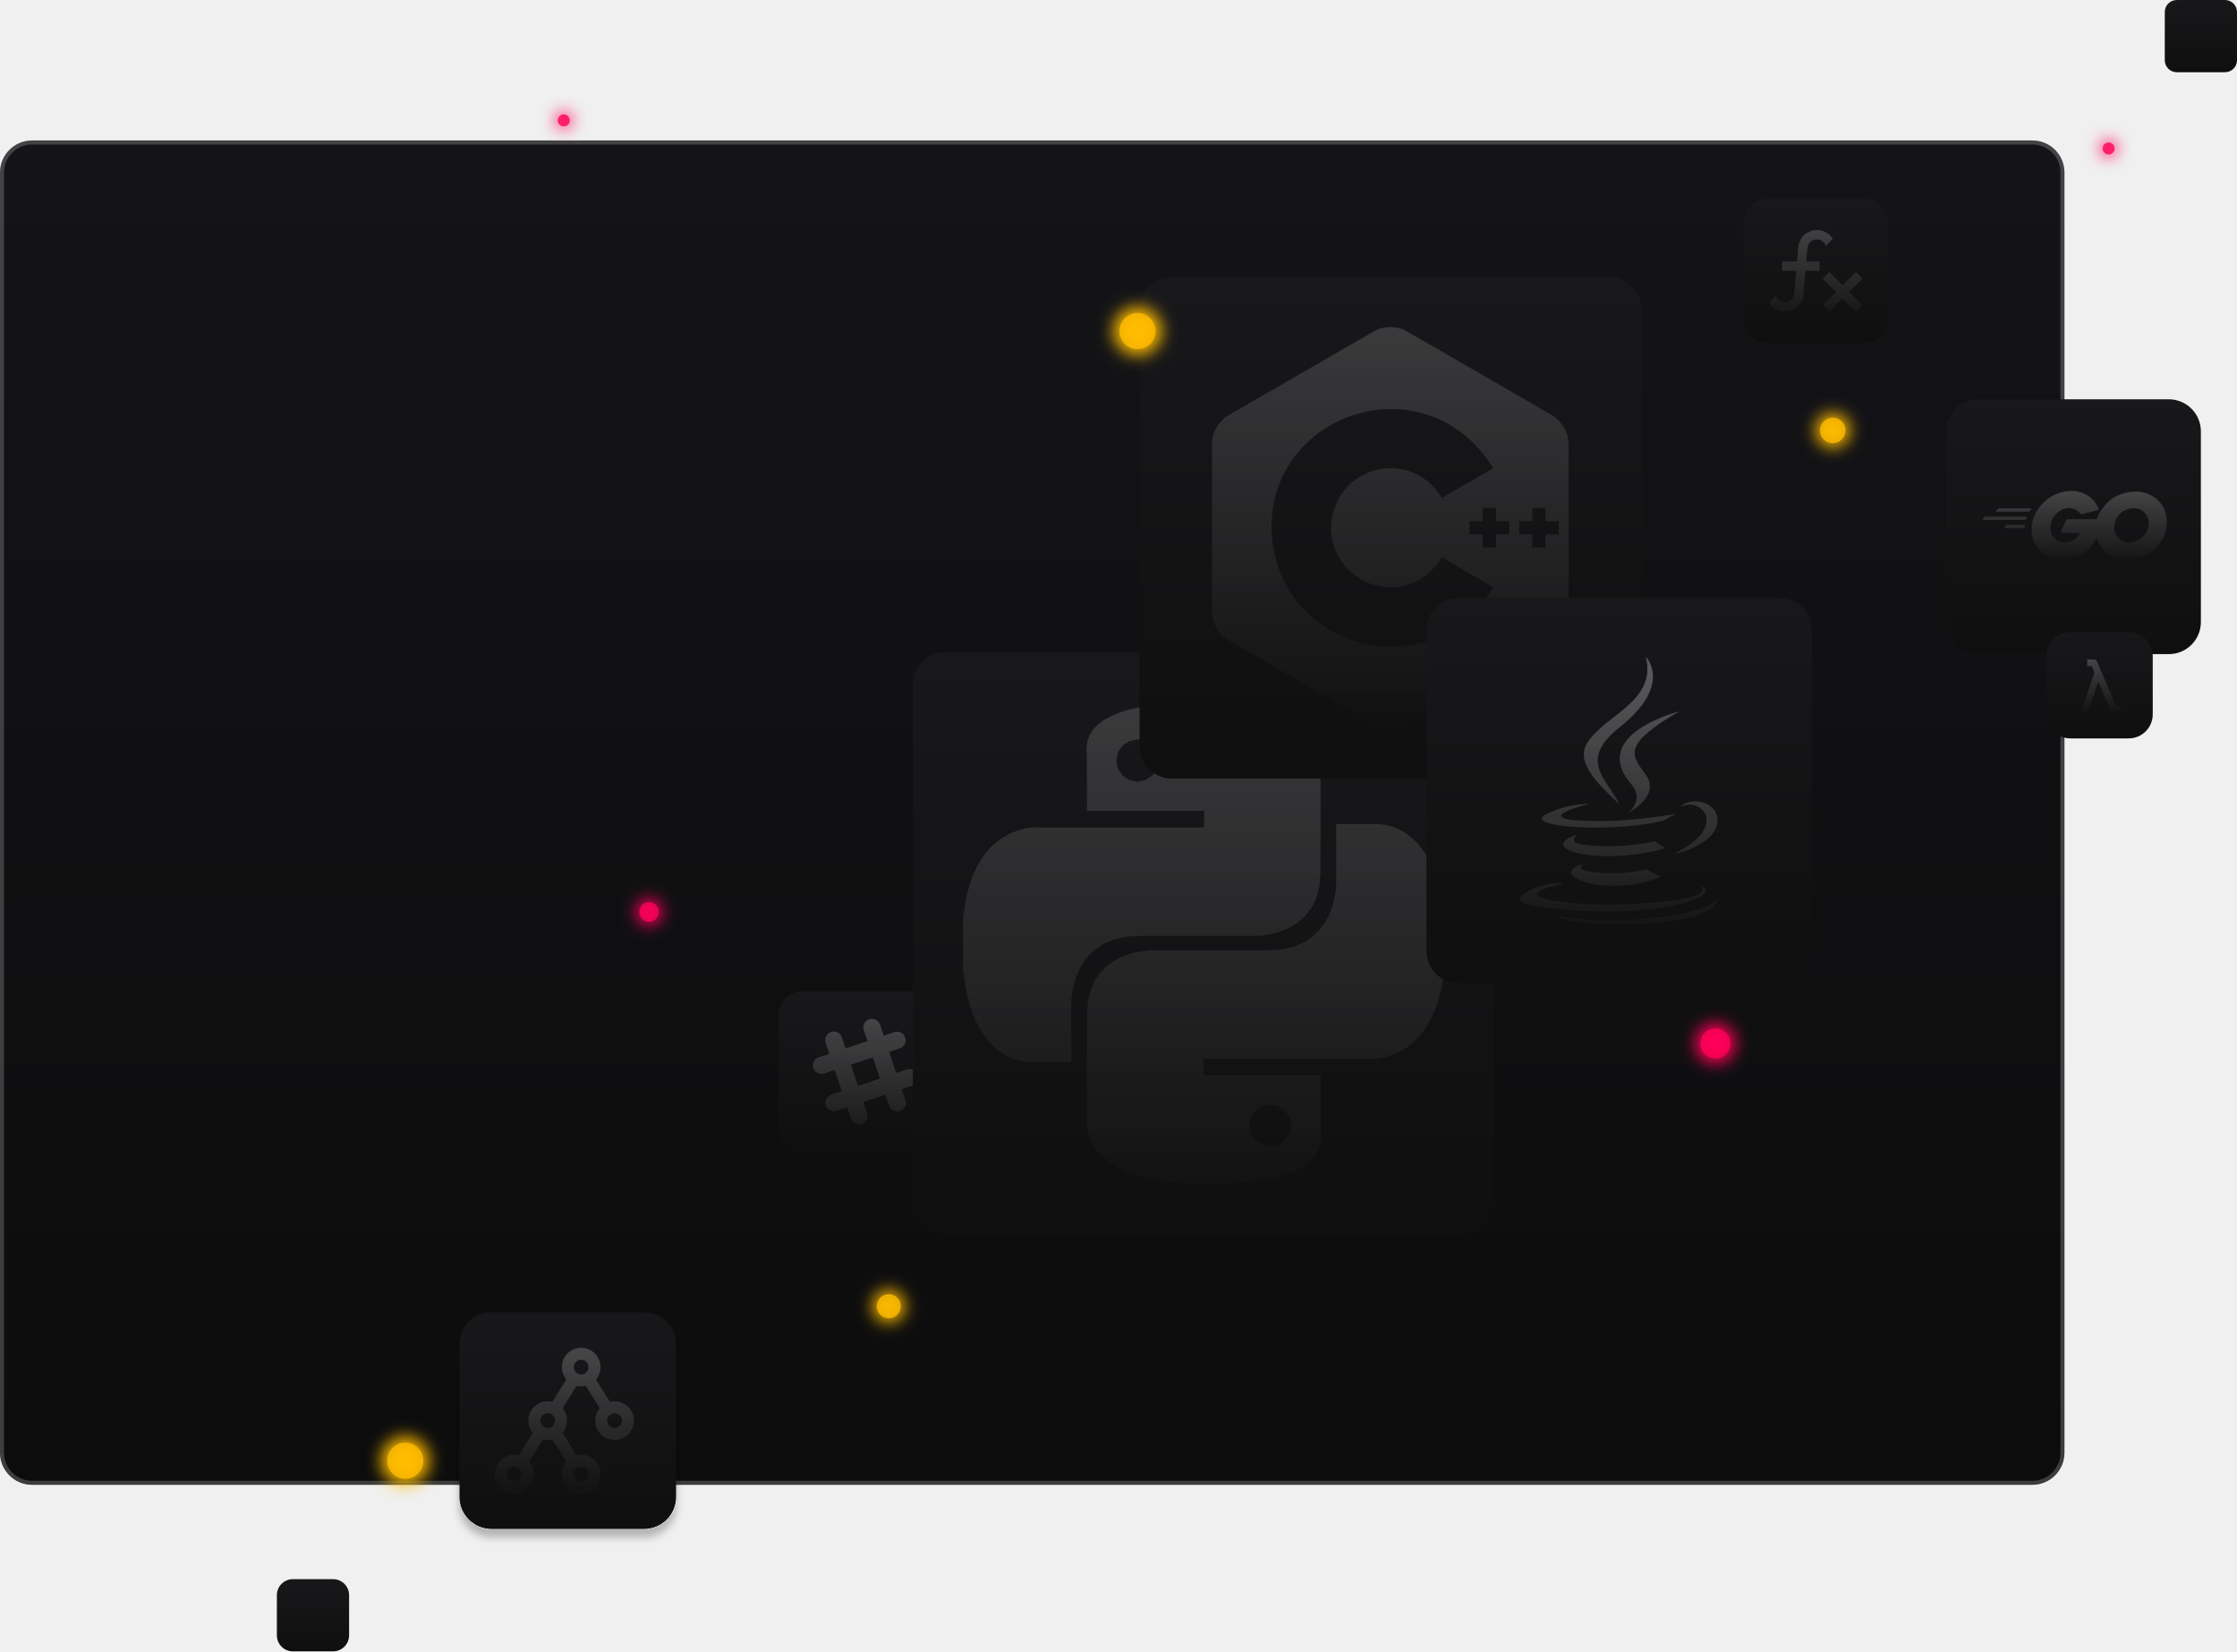
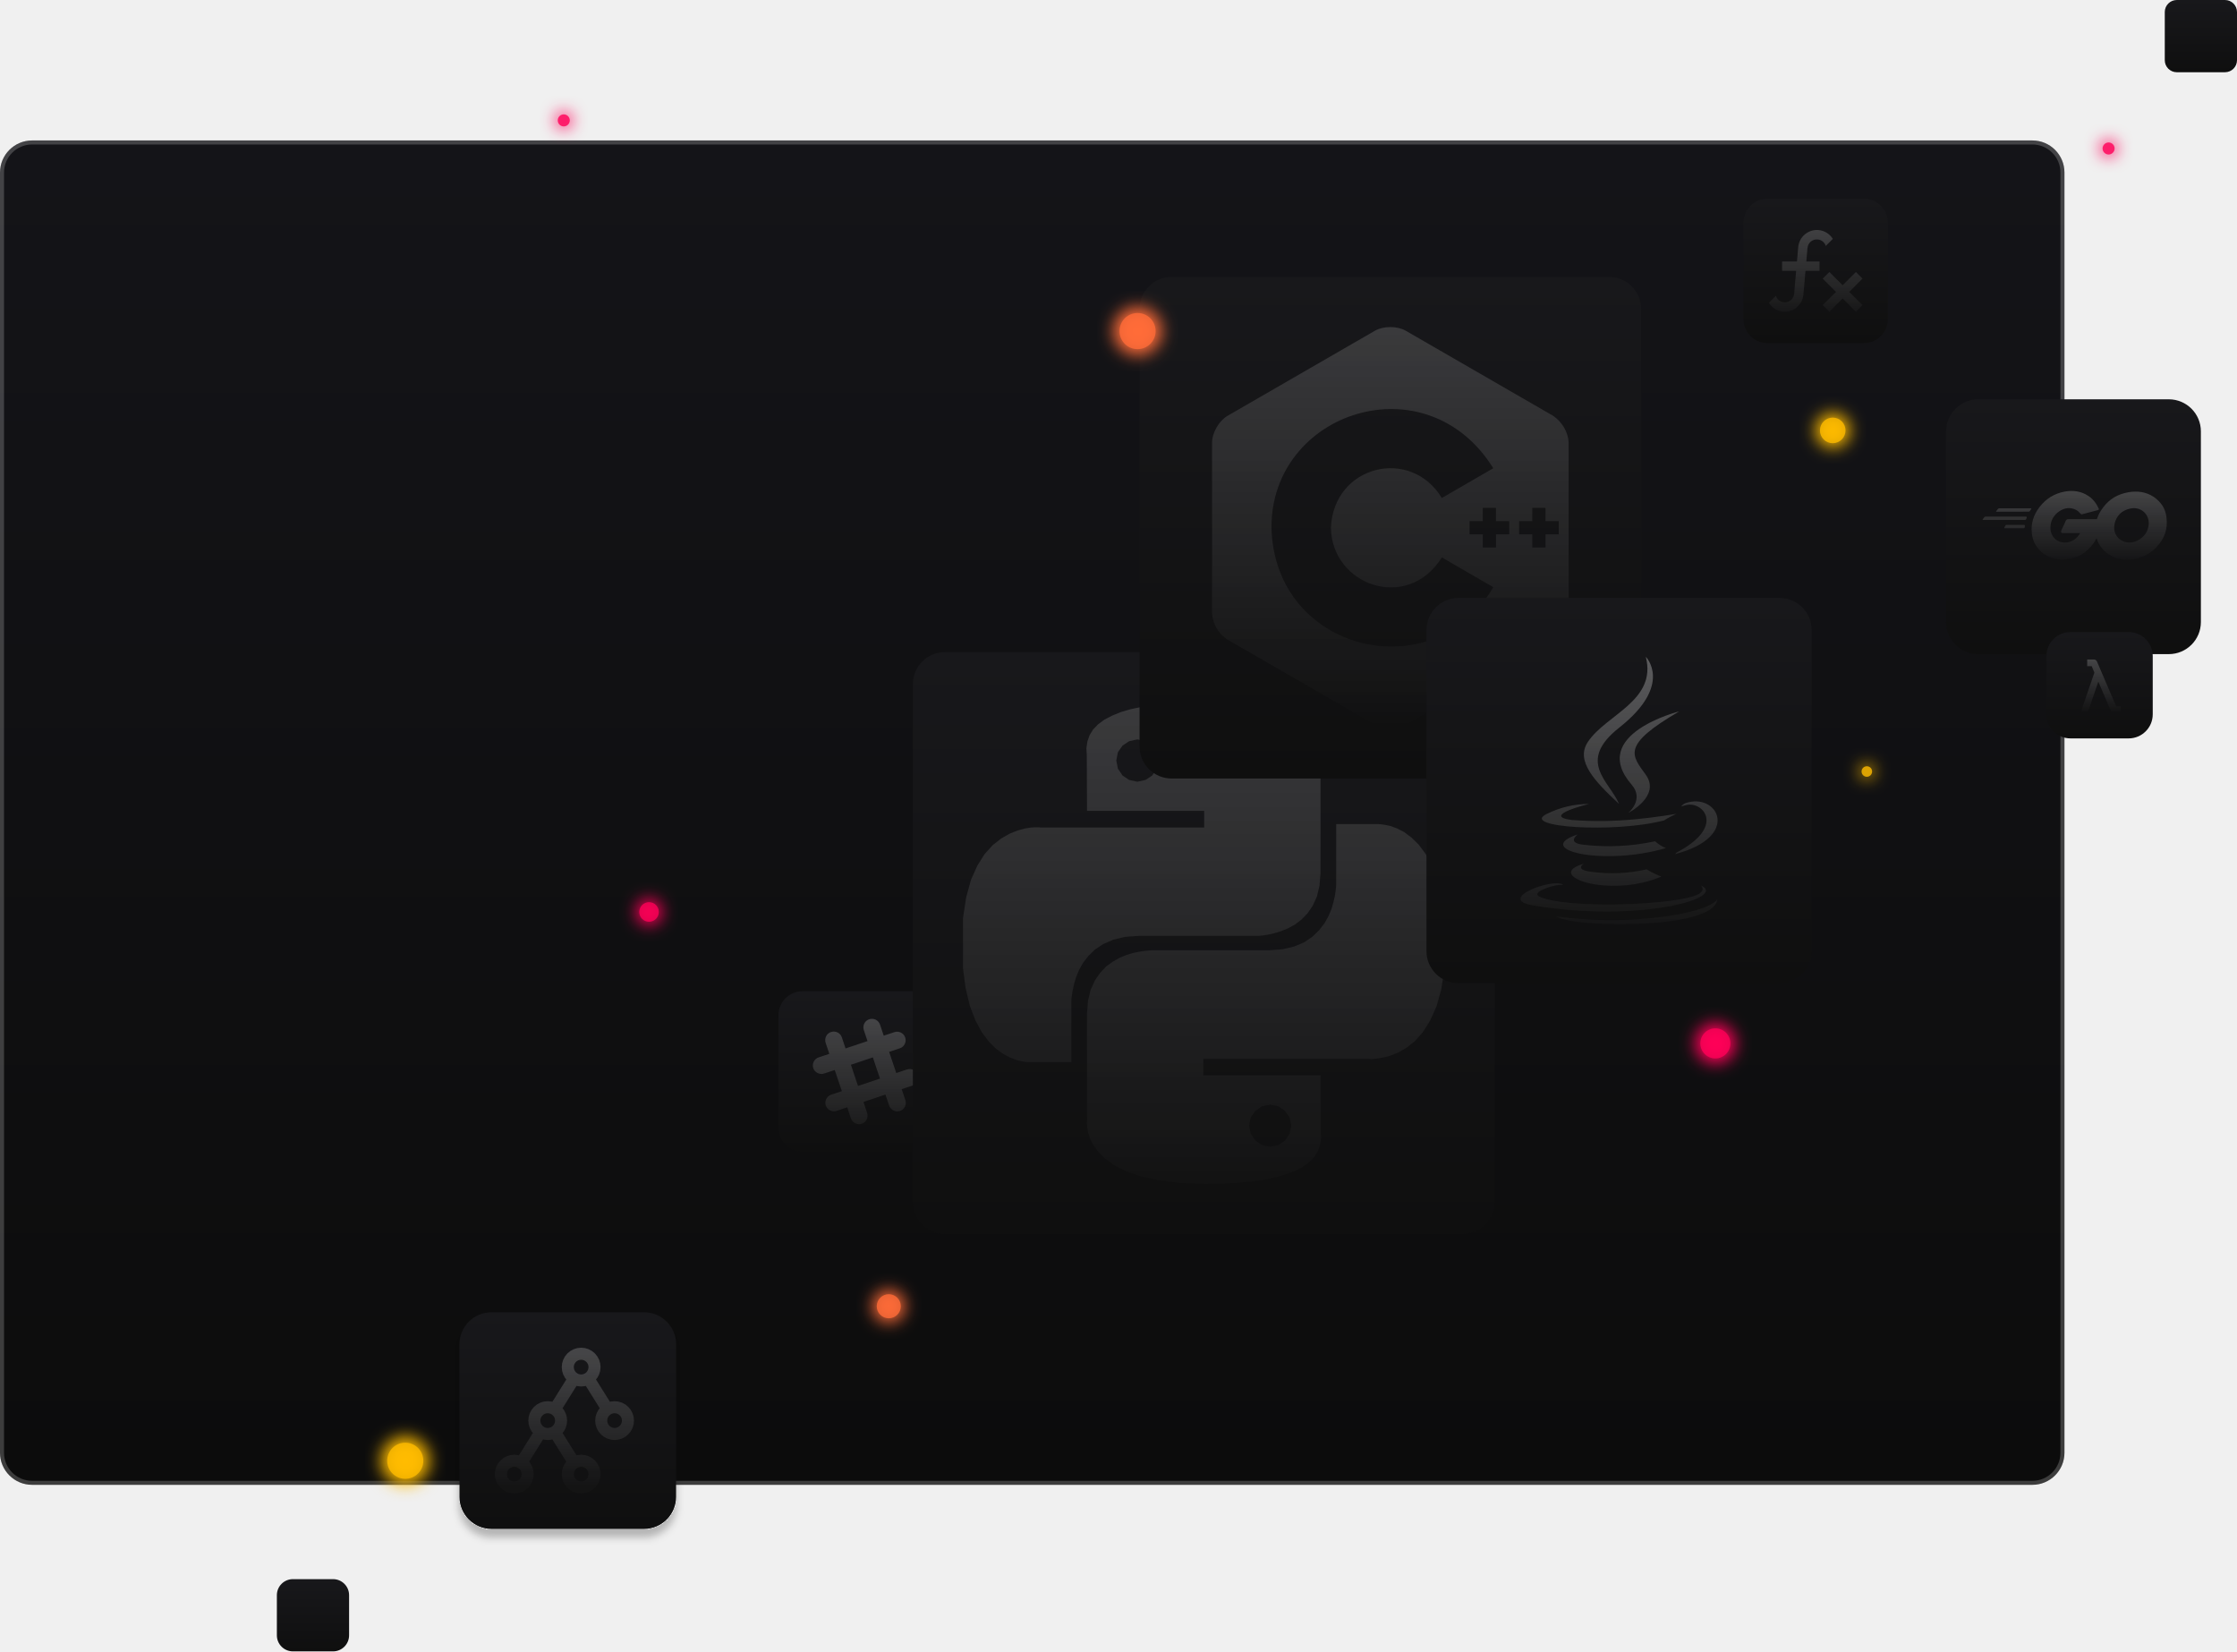
<svg xmlns="http://www.w3.org/2000/svg" width="1115" height="823" viewBox="0 0 1115 823" fill="none">
  <rect y="70" width="1029" height="670" rx="16" fill="url(#paint0_linear_1_281)" />
  <rect x="1" y="71" width="1027" height="668" rx="15" stroke="white" stroke-opacity="0.2" stroke-width="2" />
  <g filter="url(#filter0_d_1_281)">
    <rect x="229" y="654" width="108" height="108" rx="16" fill="url(#paint1_linear_1_281)" />
  </g>
  <path d="M259.86 729.02L269.46 713.667M276.537 702.343L286.127 686.997M276.55 713.683L286.137 729.017M293.21 687L302.813 702.367M263 734.667C263 732.899 262.298 731.203 261.047 729.953C259.797 728.702 258.102 728 256.333 728C254.565 728 252.87 728.702 251.619 729.953C250.369 731.203 249.667 732.899 249.667 734.667C249.667 736.435 250.369 738.13 251.619 739.381C252.87 740.631 254.565 741.333 256.333 741.333C258.102 741.333 259.797 740.631 261.047 739.381C262.298 738.13 263 736.435 263 734.667ZM296.333 681.333C296.333 679.565 295.631 677.87 294.381 676.619C293.131 675.369 291.435 674.667 289.667 674.667C287.899 674.667 286.203 675.369 284.953 676.619C283.702 677.87 283 679.565 283 681.333C283 683.101 283.702 684.797 284.953 686.047C286.203 687.298 287.899 688 289.667 688C291.435 688 293.131 687.298 294.381 686.047C295.631 684.797 296.333 683.101 296.333 681.333ZM296.333 734.667C296.333 732.899 295.631 731.203 294.381 729.953C293.131 728.702 291.435 728 289.667 728C287.899 728 286.203 728.702 284.953 729.953C283.702 731.203 283 732.899 283 734.667C283 736.435 283.702 738.13 284.953 739.381C286.203 740.631 287.899 741.333 289.667 741.333C291.435 741.333 293.131 740.631 294.381 739.381C295.631 738.13 296.333 736.435 296.333 734.667ZM279.667 708C279.667 706.232 278.964 704.536 277.714 703.286C276.464 702.036 274.768 701.333 273 701.333C271.232 701.333 269.536 702.036 268.286 703.286C267.036 704.536 266.333 706.232 266.333 708C266.333 709.768 267.036 711.464 268.286 712.714C269.536 713.964 271.232 714.667 273 714.667C274.768 714.667 276.464 713.964 277.714 712.714C278.964 711.464 279.667 709.768 279.667 708ZM313 708C313 706.232 312.298 704.536 311.047 703.286C309.797 702.036 308.102 701.333 306.333 701.333C304.565 701.333 302.87 702.036 301.619 703.286C300.369 704.536 299.667 706.232 299.667 708C299.667 709.768 300.369 711.464 301.619 712.714C302.87 713.964 304.565 714.667 306.333 714.667C308.102 714.667 309.797 713.964 311.047 712.714C312.298 711.464 313 709.768 313 708Z" stroke="url(#paint2_linear_1_281)" stroke-width="6" stroke-linecap="round" stroke-linejoin="round" />
  <rect x="388" y="494" width="80" height="80" rx="12" fill="url(#paint3_linear_1_281)" />
  <g clip-path="url(#clip0_1_281)">
-     <path d="M457.439 535.688C456.713 533.461 454.287 532.277 452.049 533.004L446.728 534.773L443.177 524.227L448.498 522.457C450.736 521.73 451.908 519.316 451.193 517.078C450.467 514.852 448.041 513.668 445.802 514.395L440.482 516.164L438.642 510.656C437.916 508.43 435.49 507.246 433.252 507.973C431.013 508.699 429.842 511.113 430.556 513.352L432.396 518.859L421.451 522.516L419.611 517.008C418.884 514.781 416.459 513.598 414.22 514.324C411.982 515.051 410.81 517.465 411.525 519.703L413.365 525.211L408.056 526.969C405.818 527.695 404.646 530.109 405.361 532.348C405.947 534.047 407.599 535.16 409.299 535.23C410.095 535.348 410.705 535.043 416.06 533.262L419.611 543.809L414.291 545.578C412.064 546.305 410.881 548.73 411.595 550.957C412.181 552.656 413.834 553.77 415.533 553.84C416.33 553.957 416.939 553.652 422.295 551.871L424.134 557.379C424.826 559.359 427.029 560.777 429.525 560.063C431.763 559.336 432.935 556.922 432.22 554.684L430.381 549.176L441.349 545.508L443.189 551.016C443.881 552.996 446.084 554.414 448.58 553.699C450.818 552.973 451.99 550.559 451.275 548.32L449.435 542.813L454.756 541.043C456.982 540.34 458.166 537.914 457.439 535.688V535.688ZM427.662 541.219L424.111 530.648L435.068 526.98L438.619 537.551L427.662 541.219V541.219Z" fill="url(#paint4_linear_1_281)" />
+     <path d="M457.439 535.688C456.713 533.461 454.287 532.277 452.049 533.004L446.728 534.773L443.177 524.227L448.498 522.457C450.736 521.73 451.908 519.316 451.193 517.078C450.467 514.852 448.041 513.668 445.802 514.395L440.482 516.164L438.642 510.656C437.916 508.43 435.49 507.246 433.252 507.973C431.013 508.699 429.842 511.113 430.556 513.352L432.396 518.859L421.451 522.516L419.611 517.008C418.884 514.781 416.459 513.598 414.22 514.324C411.982 515.051 410.81 517.465 411.525 519.703L413.365 525.211L408.056 526.969C405.818 527.695 404.646 530.109 405.361 532.348C405.947 534.047 407.599 535.16 409.299 535.23C410.095 535.348 410.705 535.043 416.06 533.262L419.611 543.809L414.291 545.578C412.064 546.305 410.881 548.73 411.595 550.957C412.181 552.656 413.834 553.77 415.533 553.84C416.33 553.957 416.939 553.652 422.295 551.871L424.134 557.379C424.826 559.359 427.029 560.777 429.525 560.063C431.763 559.336 432.935 556.922 432.22 554.684L430.381 549.176L441.349 545.508L443.189 551.016C443.881 552.996 446.084 554.414 448.58 553.699C450.818 552.973 451.99 550.559 451.275 548.32L449.435 542.813L454.756 541.043C456.982 540.34 458.166 537.914 457.439 535.688ZM427.662 541.219L424.111 530.648L435.068 526.98L438.619 537.551L427.662 541.219Z" fill="url(#paint4_linear_1_281)" />
  </g>
  <rect x="455" y="325" width="290" height="290" rx="16" fill="url(#paint5_linear_1_281)" />
  <g clip-path="url(#clip1_1_281)">
    <path d="M622.5 351.8L631.5 353.8L638.8 356.4L644.7 359.4L649.2 362.6L652.6 366L655.1 369.4L656.7 372.7L657.7 375.7L658.1 378.3L658.3 380.3L658.2 381.6V435L657.7 441.3L656.4 446.8L654.3 451.4L651.7 455.2L648.7 458.3L645.4 460.8L641.9 462.7L638.4 464.1L635.1 465.1L632.1 465.8L629.5 466.2L627.4 466.4H567.7L560.8 466.9L554.9 468.3L549.9 470.5L545.8 473.2L542.5 476.4L539.8 479.9L537.8 483.5L536.3 487.2L535.3 490.7L534.6 493.9L534.2 496.6L534 498.7V529.3H511.7L509.6 529L506.8 528.3L503.6 527.1L500.1 525.3L496.5 522.7L492.9 519.1L489.4 514.5L486.2 508.6L483.4 501.3L481.3 492.5L479.9 482L479.4 469.7L480 457.5L481.6 447.1L484 438.4L487.2 431.3L490.8 425.6L494.8 421.2L499 417.9L503.2 415.5L507.2 413.9L510.8 412.9L514 412.4L516.4 412.3H518L518.6 412.4H600.2V404.1H541.8L541.7 376.6L541.5 372.9L542 369.5L543.1 366.4L544.8 363.6L547.3 361L550.4 358.7L554.2 356.7L558.6 354.9L563.7 353.4L569.5 352.2L575.9 351.2L583 350.6L590.7 350.2L599.1 350L611.8 350.5L622.5 351.8ZM559.5 371.6L557.2 374.9L556.4 379L557.2 383.1L559.5 386.5L562.8 388.7L566.9 389.6L571 388.7L574.3 386.5L576.6 383.1L577.4 379L576.6 374.9L574.3 371.6L571 369.4L566.9 368.5L562.8 369.4L559.5 371.6ZM690.4 411.1L693.2 411.7L696.4 412.9L699.9 414.7L703.5 417.4L707.1 420.9L710.6 425.6L713.8 431.5L716.6 438.8L718.7 447.6L720.1 458L720.6 470.3L720 482.6L718.4 493L716 501.6L712.8 508.7L709.2 514.4L705.2 518.9L701 522.2L696.8 524.6L692.8 526.2L689.2 527.1L686 527.6L683.6 527.8L682 527.7H599.8V535.9H658.2L658.3 563.5L658.5 567.1L658 570.5L656.9 573.6L655.2 576.5L652.7 579L649.6 581.4L645.8 583.4L641.4 585.1L636.3 586.6L630.5 587.9L624.1 588.8L617 589.5L609.3 589.9L600.9 590L588.2 589.6L577.5 588.2L568.5 586.2L561.2 583.7L555.3 580.7L550.8 577.4L547.4 574L544.9 570.6L543.3 567.3L542.3 564.3L541.9 561.8L541.7 559.8L541.8 558.5V505.1L542.3 498.7L543.6 493.3L545.7 488.7L548.3 484.9L551.3 481.7L554.6 479.3L558.1 477.3L561.6 475.9L564.9 474.9L567.9 474.3L570.5 473.9L572.6 473.7L573.9 473.6H632.3L639.2 473.1L645.1 471.7L650.1 469.6L654.2 466.8L657.5 463.6L660.2 460.1L662.2 456.5L663.7 452.9L664.7 449.4L665.4 446.2L665.8 443.4L666 441.3V410.7H686.9L688.3 410.8L690.4 411.1ZM625.7 553.6L623.4 556.9L622.6 561L623.4 565.1L625.7 568.4L629 570.7L633.1 571.5L637.2 570.7L640.5 568.4L642.8 565.1L643.6 561L642.8 556.9L640.5 553.6L637.2 551.3L633.1 550.5L629 551.3L625.7 553.6Z" fill="url(#paint6_linear_1_281)" />
  </g>
  <rect x="568" y="138" width="250" height="250" rx="16" fill="url(#paint7_linear_1_281)" />
  <g clip-path="url(#clip2_1_281)">
    <path d="M774.164 207.252L700.692 164.833C696.459 162.389 689.533 162.389 685.3 164.833L611.829 207.252C607.596 209.695 604.133 215.694 604.133 220.581V305.419C604.462 311.111 607.37 315.825 611.828 318.748L685.301 361.167C689.533 363.611 696.459 363.611 700.692 361.167L774.164 318.748C778.949 315.566 781.672 310.777 781.86 305.419V220.581C781.688 215.439 778.609 210.252 774.165 207.252H774.164ZM633.754 263C633.406 205.153 710.887 179.61 744.299 233.361L718.661 248.196C703.184 222.598 664.754 231.751 663.375 263C663.789 291.801 701.56 305.179 718.663 277.802L744.301 292.638C714.855 343.756 635.239 325.364 633.754 263H633.754ZM752.238 266.291H745.656V272.874H739.074V266.291H732.492V259.709H739.074V253.127H745.656V259.709H752.239V266.291H752.238ZM776.923 266.291H770.34V272.874H763.758V266.291H757.176V259.709H763.759V253.127H770.34V259.709H776.923V266.291H776.923Z" fill="url(#paint8_linear_1_281)" />
  </g>
  <rect x="711" y="298" width="192" height="192" rx="16" fill="url(#paint9_linear_1_281)" />
-   <path d="M837 354.533C837 354.533 791.4 365.933 813.267 391.067C819.733 398.467 811.6 405.133 811.6 405.133C811.6 405.133 827.933 396.8 820.333 386.133C813.267 376.333 807.933 371.467 837 354.533ZM807.2 362.533C834.2 341.2 820.333 327.333 820.333 327.333C825.933 349.333 800.6 356 791.467 369.733C785.2 379.067 794.533 389.133 807 400.667C802.267 389.333 785.533 379.6 807.2 362.533M789.467 430.467C768.933 436.2 802 448 828.067 436.867C825.533 435.867 823.067 434.667 820.733 433.267C811.667 435.333 802.333 435.733 793.133 434.467C784.4 433.4 789.467 430.467 789.467 430.467M824.933 419.267C813.267 421.8 801.2 422.4 789.333 421C780.6 420.133 786.333 415.867 786.333 415.867C763.667 423.4 798.867 431.867 830.333 422.667C828.4 421.933 826.533 420.667 824.933 419.267M847.733 441.267C847.733 441.267 851.533 444.4 843.667 446.8C828.467 451.333 780.8 452.733 767.6 447C762.867 444.933 771.8 442.067 774.6 441.467C776.133 441.067 777.667 440.933 779.2 440.933C773.933 437.333 745 448.267 764.6 451.333C817.733 460 861.533 447.333 847.733 441.267ZM829.467 408.867C831.4 407.6 833.467 406.533 835.6 405.6C835.6 405.6 825.533 407.333 815.467 408.267C804.8 409.333 794.067 409.467 783.4 408.667C767.733 406.6 792 400.667 792 400.667C784.667 400.667 777.467 402.4 770.933 405.667C757.267 412.333 804.933 415.333 829.467 408.867M835.467 425C835.333 425.267 835.2 425.467 834.933 425.667C868.333 416.933 856.067 394.733 840.067 400.267C839.2 400.667 838.467 401.2 838 401.933C838.933 401.6 839.867 401.333 840.867 401.133C848.867 399.533 860.333 412 835.467 425M836.333 455.733C816.267 459.2 795.733 459.467 775.533 456.667C775.533 456.667 778.6 459.2 794.267 460.2C818.267 461.733 855.133 459.333 856 448C856.2 448.067 854.467 452.333 836.333 455.733V455.733Z" fill="url(#paint10_linear_1_281)" />
+   <path d="M837 354.533C837 354.533 791.4 365.933 813.267 391.067C819.733 398.467 811.6 405.133 811.6 405.133C811.6 405.133 827.933 396.8 820.333 386.133C813.267 376.333 807.933 371.467 837 354.533ZM807.2 362.533C834.2 341.2 820.333 327.333 820.333 327.333C825.933 349.333 800.6 356 791.467 369.733C785.2 379.067 794.533 389.133 807 400.667C802.267 389.333 785.533 379.6 807.2 362.533ZM789.467 430.467C768.933 436.2 802 448 828.067 436.867C825.533 435.867 823.067 434.667 820.733 433.267C811.667 435.333 802.333 435.733 793.133 434.467C784.4 433.4 789.467 430.467 789.467 430.467ZM824.933 419.267C813.267 421.8 801.2 422.4 789.333 421C780.6 420.133 786.333 415.867 786.333 415.867C763.667 423.4 798.867 431.867 830.333 422.667C828.4 421.933 826.533 420.667 824.933 419.267ZM847.733 441.267C847.733 441.267 851.533 444.4 843.667 446.8C828.467 451.333 780.8 452.733 767.6 447C762.867 444.933 771.8 442.067 774.6 441.467C776.133 441.067 777.667 440.933 779.2 440.933C773.933 437.333 745 448.267 764.6 451.333C817.733 460 861.533 447.333 847.733 441.267ZM829.467 408.867C831.4 407.6 833.467 406.533 835.6 405.6C835.6 405.6 825.533 407.333 815.467 408.267C804.8 409.333 794.067 409.467 783.4 408.667C767.733 406.6 792 400.667 792 400.667C784.667 400.667 777.467 402.4 770.933 405.667C757.267 412.333 804.933 415.333 829.467 408.867ZM835.467 425C835.333 425.267 835.2 425.467 834.933 425.667C868.333 416.933 856.067 394.733 840.067 400.267C839.2 400.667 838.467 401.2 838 401.933C838.933 401.6 839.867 401.333 840.867 401.133C848.867 399.533 860.333 412 835.467 425ZM836.333 455.733C816.267 459.2 795.733 459.467 775.533 456.667C775.533 456.667 778.6 459.2 794.267 460.2C818.267 461.733 855.133 459.333 856 448C856.2 448.067 854.467 452.333 836.333 455.733Z" fill="url(#paint10_linear_1_281)" />
  <rect x="970" y="199" width="127" height="127" rx="16" fill="url(#paint11_linear_1_281)" />
-   <path d="M995 255.042L994.917 254.792L995.833 253.667L996.333 253.333H1012.33L1012.46 253.667L1011.71 254.75L1011.25 255L995 255.042ZM988.292 259.125L988.167 258.917L989.083 257.708L989.583 257.458H1010L1010.21 257.833L1009.88 258.833L1009.46 259.125H988.292ZM999.125 263.25L998.958 263L999.625 261.833L1000.04 261.583H1009L1009.29 261.875L1009.21 262.917L1008.88 263.25H999.125ZM1045.58 254.25L1038.17 256.208C1037.38 256.375 1037.33 256.417 1036.75 255.75C1036.08 255 1035.63 254.542 1034.67 254.083C1031.92 252.667 1029.13 253.083 1026.58 254.708C1023.58 256.708 1021.96 259.583 1022 263.25C1022.04 266.833 1024.5 269.792 1028.04 270.333C1031.08 270.708 1033.63 269.625 1035.67 267.333L1036.88 265.708H1028.25C1027.33 265.708 1027.13 265.125 1027.42 264.375L1029.71 259.458C1029.83 259.208 1030.17 258.75 1030.83 258.75H1045.17C1045.79 256.667 1046.88 254.75 1048.29 252.875C1051.54 248.583 1055.5 246.333 1060.79 245.333C1065.25 244.583 1069.67 245.042 1073.58 247.708C1077.08 250.125 1079.29 253.375 1079.83 257.667C1080.63 263.708 1078.83 268.625 1074.67 272.875C1071.71 275.875 1068.08 277.75 1063.96 278.667L1060.38 279C1056.29 278.917 1052.58 277.75 1049.46 275.042C1047.29 273.167 1045.79 270.917 1045.04 268.25C1044.42 269.25 1043.92 270.208 1043.21 271.167C1040 275.417 1035.79 278.042 1030.46 278.667C1026.08 279.333 1022 278.458 1018.42 275.792C1015.13 273.292 1013.17 269.958 1012.75 265.833C1012.17 260.958 1013.58 256.583 1016.54 252.75C1019.71 248.583 1023.92 245.958 1029.08 245C1033.25 244.25 1037.29 244.75 1040.92 247.167C1043.29 248.75 1044.96 250.917 1046.08 253.5C1046.25 253.875 1046.08 254.125 1045.58 254.25M1071.04 260.917L1070.92 259.417C1070.13 255 1066.04 252.5 1061.79 253.458C1057.58 254.375 1054.83 257 1053.96 261.208C1053.17 264.708 1054.83 268.25 1058.04 269.667C1060.5 270.75 1063 270.583 1065.38 269.417C1068.88 267.625 1070.83 264.75 1071.04 260.917Z" fill="url(#paint12_linear_1_281)" />
+   <path d="M995 255.042L994.917 254.792L995.833 253.667L996.333 253.333H1012.33L1012.46 253.667L1011.71 254.75L1011.25 255L995 255.042ZM988.292 259.125L988.167 258.917L989.083 257.708L989.583 257.458H1010L1010.21 257.833L1009.88 258.833L1009.46 259.125H988.292ZM999.125 263.25L998.958 263L999.625 261.833L1000.04 261.583H1009L1009.29 261.875L1009.21 262.917L1008.88 263.25H999.125ZM1045.58 254.25L1038.17 256.208C1037.38 256.375 1037.33 256.417 1036.75 255.75C1036.08 255 1035.63 254.542 1034.67 254.083C1031.92 252.667 1029.13 253.083 1026.58 254.708C1023.58 256.708 1021.96 259.583 1022 263.25C1022.04 266.833 1024.5 269.792 1028.04 270.333C1031.08 270.708 1033.63 269.625 1035.67 267.333L1036.88 265.708H1028.25C1027.33 265.708 1027.13 265.125 1027.42 264.375L1029.71 259.458C1029.83 259.208 1030.17 258.75 1030.83 258.75H1045.17C1045.79 256.667 1046.88 254.75 1048.29 252.875C1051.54 248.583 1055.5 246.333 1060.79 245.333C1065.25 244.583 1069.67 245.042 1073.58 247.708C1077.08 250.125 1079.29 253.375 1079.83 257.667C1080.63 263.708 1078.83 268.625 1074.67 272.875C1071.71 275.875 1068.08 277.75 1063.96 278.667L1060.38 279C1056.29 278.917 1052.58 277.75 1049.46 275.042C1047.29 273.167 1045.79 270.917 1045.04 268.25C1044.42 269.25 1043.92 270.208 1043.21 271.167C1040 275.417 1035.79 278.042 1030.46 278.667C1026.08 279.333 1022 278.458 1018.42 275.792C1015.13 273.292 1013.17 269.958 1012.75 265.833C1012.17 260.958 1013.58 256.583 1016.54 252.75C1019.71 248.583 1023.92 245.958 1029.08 245C1033.25 244.25 1037.29 244.75 1040.92 247.167C1043.29 248.75 1044.96 250.917 1046.08 253.5C1046.25 253.875 1046.08 254.125 1045.58 254.25ZM1071.04 260.917L1070.92 259.417C1070.13 255 1066.04 252.5 1061.79 253.458C1057.58 254.375 1054.83 257 1053.96 261.208C1053.17 264.708 1054.83 268.25 1058.04 269.667C1060.5 270.75 1063 270.583 1065.38 269.417C1068.88 267.625 1070.83 264.75 1071.04 260.917Z" fill="url(#paint12_linear_1_281)" />
  <rect x="1020" y="315" width="53" height="53" rx="12" fill="url(#paint13_linear_1_281)" />
  <path d="M1037 355.333L1043.93 335.183L1042.57 332H1040.33V328.667H1043.67C1044.37 328.667 1044.97 329.1 1045.22 329.717L1054.77 352H1057V355.333H1053.67C1052.95 355.333 1052.35 354.883 1052.12 354.267L1045.88 339.75L1040.53 355.333H1037Z" fill="url(#paint14_linear_1_281)" />
  <rect x="869" y="99" width="72" height="72" rx="12" fill="url(#paint15_linear_1_281)" />
  <path d="M905.98 119.343C903.413 119.11 901.15 121 900.917 123.59L900.333 130.333H906.913V135H899.913L898.887 146.83C898.712 148.779 897.93 150.624 896.65 152.103C895.37 153.583 893.657 154.624 891.754 155.078C889.851 155.532 887.853 155.376 886.043 154.633C884.233 153.89 882.702 152.597 881.667 150.937L885.167 147.437C885.937 149.887 888.573 151.263 891 150.47C892.82 149.91 894.103 148.3 894.267 146.41L895.247 135H888.247V130.333H895.667L896.297 123.17C896.51 120.702 897.694 118.42 899.588 116.823C901.482 115.227 903.932 114.446 906.4 114.653C909.34 114.91 912 116.543 913.54 119.063L910.04 122.563C909.457 120.767 907.87 119.507 905.98 119.343ZM928.333 138.85L925.043 135.56L918.44 142.163L911.837 135.56L908.5 138.85L915.15 145.5L908.5 152.057L911.837 155.347L918.44 148.743L925.043 155.347L928.333 152.057L921.73 145.5L928.333 138.85Z" fill="url(#paint16_linear_1_281)" />
  <rect x="1079" width="36" height="36" rx="6" fill="url(#paint17_linear_1_281)" />
  <rect x="138" y="787" width="36" height="36" rx="8" fill="url(#paint18_linear_1_281)" />
  <g filter="url(#filter1_f_1_281)">
-     <circle cx="443" cy="651" r="8" fill="#FFBC00" />
-   </g>
-   <circle cx="443" cy="651" r="6" fill="#FFBC00" fill-opacity="0.8" />
+     <circle cx="443" cy="651" r="8" fill="#FF6C39" />
+   </g>
+   <circle cx="443" cy="651" r="6" fill="#FF6C39" fill-opacity="0.8" />
  <g filter="url(#filter2_f_1_281)">
-     <circle cx="567" cy="165" r="12" fill="#FFBC00" />
-   </g>
-   <circle cx="567" cy="165" r="9" fill="#FFBC00" fill-opacity="0.8" />
+     <circle cx="567" cy="165" r="12" fill="#FF6C39" />
+   </g>
+   <circle cx="567" cy="165" r="9" fill="#FF6C39" fill-opacity="0.8" />
  <g filter="url(#filter3_f_1_281)">
    <circle cx="202" cy="728" r="12" fill="#FFBC00" />
  </g>
  <circle cx="202" cy="728" r="9" fill="#FFBC00" fill-opacity="0.8" />
  <g filter="url(#filter4_f_1_281)">
    <circle cx="913.5" cy="214.5" r="8.5" fill="#FFBC00" />
  </g>
  <circle cx="913.5" cy="214.5" r="6.375" fill="#FFBC00" fill-opacity="0.8" />
  <g filter="url(#filter5_f_1_281)">
+     <circle cx="930.5" cy="384.5" r="3.5" fill="#FFBC00" />
+   </g>
+   <circle cx="930.5" cy="384.5" r="2.625" fill="#FFBC00" fill-opacity="0.8" />
+   <g filter="url(#filter6_f_1_281)">
    <circle cx="855" cy="520" r="10" fill="#FF0058" />
  </g>
  <circle cx="855" cy="520" r="7.5" fill="#FF0058" fill-opacity="0.8" />
-   <g filter="url(#filter6_f_1_281)">
+   <g filter="url(#filter7_f_1_281)">
    <circle cx="323.5" cy="454.5" r="6.5" fill="#FF0058" />
  </g>
  <circle cx="323.5" cy="454.5" r="4.875" fill="#FF0058" fill-opacity="0.8" />
-   <g filter="url(#filter7_f_1_281)">
+   <g filter="url(#filter8_f_1_281)">
    <circle cx="281" cy="60" r="4" fill="#FF0058" />
  </g>
  <circle cx="281" cy="60" r="3" fill="#FF0058" fill-opacity="0.8" />
-   <g filter="url(#filter8_f_1_281)">
+   <g filter="url(#filter9_f_1_281)">
    <circle cx="1051" cy="74" r="4" fill="#FF0058" />
  </g>
  <circle cx="1051" cy="74" r="3" fill="#FF0058" fill-opacity="0.8" />
  <defs>
    <filter id="filter0_d_1_281" x="225" y="654" width="116" height="116" filterUnits="userSpaceOnUse" color-interpolation-filters="sRGB">
      <feFlood flood-opacity="0" result="BackgroundImageFix" />
      <feColorMatrix in="SourceAlpha" type="matrix" values="0 0 0 0 0 0 0 0 0 0 0 0 0 0 0 0 0 0 127 0" result="hardAlpha" />
      <feOffset dy="4" />
      <feGaussianBlur stdDeviation="2" />
      <feComposite in2="hardAlpha" operator="out" />
      <feColorMatrix type="matrix" values="0 0 0 0 0 0 0 0 0 0 0 0 0 0 0 0 0 0 0.25 0" />
      <feBlend mode="normal" in2="BackgroundImageFix" result="effect1_dropShadow_1_281" />
      <feBlend mode="normal" in="SourceGraphic" in2="effect1_dropShadow_1_281" result="shape" />
    </filter>
    <filter id="filter1_f_1_281" x="427" y="635" width="32" height="32" filterUnits="userSpaceOnUse" color-interpolation-filters="sRGB">
      <feFlood flood-opacity="0" result="BackgroundImageFix" />
      <feBlend mode="normal" in="SourceGraphic" in2="BackgroundImageFix" result="shape" />
      <feGaussianBlur stdDeviation="4" result="effect1_foregroundBlur_1_281" />
    </filter>
    <filter id="filter2_f_1_281" x="547" y="145" width="40" height="40" filterUnits="userSpaceOnUse" color-interpolation-filters="sRGB">
      <feFlood flood-opacity="0" result="BackgroundImageFix" />
      <feBlend mode="normal" in="SourceGraphic" in2="BackgroundImageFix" result="shape" />
      <feGaussianBlur stdDeviation="4" result="effect1_foregroundBlur_1_281" />
    </filter>
    <filter id="filter3_f_1_281" x="182" y="708" width="40" height="40" filterUnits="userSpaceOnUse" color-interpolation-filters="sRGB">
      <feFlood flood-opacity="0" result="BackgroundImageFix" />
      <feBlend mode="normal" in="SourceGraphic" in2="BackgroundImageFix" result="shape" />
      <feGaussianBlur stdDeviation="4" result="effect1_foregroundBlur_1_281" />
    </filter>
    <filter id="filter4_f_1_281" x="897" y="198" width="33" height="33" filterUnits="userSpaceOnUse" color-interpolation-filters="sRGB">
      <feFlood flood-opacity="0" result="BackgroundImageFix" />
      <feBlend mode="normal" in="SourceGraphic" in2="BackgroundImageFix" result="shape" />
      <feGaussianBlur stdDeviation="4" result="effect1_foregroundBlur_1_281" />
    </filter>
-     <filter id="filter5_f_1_281" x="837" y="502" width="36" height="36" filterUnits="userSpaceOnUse" color-interpolation-filters="sRGB">
-       <feFlood flood-opacity="0" result="BackgroundImageFix" />
-       <feBlend mode="normal" in="SourceGraphic" in2="BackgroundImageFix" result="shape" />
-       <feGaussianBlur stdDeviation="4" result="effect1_foregroundBlur_1_281" />
-     </filter>
-     <filter id="filter6_f_1_281" x="309" y="440" width="29" height="29" filterUnits="userSpaceOnUse" color-interpolation-filters="sRGB">
-       <feFlood flood-opacity="0" result="BackgroundImageFix" />
-       <feBlend mode="normal" in="SourceGraphic" in2="BackgroundImageFix" result="shape" />
-       <feGaussianBlur stdDeviation="4" result="effect1_foregroundBlur_1_281" />
-     </filter>
-     <filter id="filter7_f_1_281" x="269" y="48" width="24" height="24" filterUnits="userSpaceOnUse" color-interpolation-filters="sRGB">
-       <feFlood flood-opacity="0" result="BackgroundImageFix" />
-       <feBlend mode="normal" in="SourceGraphic" in2="BackgroundImageFix" result="shape" />
-       <feGaussianBlur stdDeviation="4" result="effect1_foregroundBlur_1_281" />
-     </filter>
-     <filter id="filter8_f_1_281" x="1039" y="62" width="24" height="24" filterUnits="userSpaceOnUse" color-interpolation-filters="sRGB">
+     <filter id="filter5_f_1_281" x="919" y="373" width="23" height="23" filterUnits="userSpaceOnUse" color-interpolation-filters="sRGB">
+       <feFlood flood-opacity="0" result="BackgroundImageFix" />
+       <feBlend mode="normal" in="SourceGraphic" in2="BackgroundImageFix" result="shape" />
+       <feGaussianBlur stdDeviation="4" result="effect1_foregroundBlur_1_281" />
+     </filter>
+     <filter id="filter6_f_1_281" x="837" y="502" width="36" height="36" filterUnits="userSpaceOnUse" color-interpolation-filters="sRGB">
+       <feFlood flood-opacity="0" result="BackgroundImageFix" />
+       <feBlend mode="normal" in="SourceGraphic" in2="BackgroundImageFix" result="shape" />
+       <feGaussianBlur stdDeviation="4" result="effect1_foregroundBlur_1_281" />
+     </filter>
+     <filter id="filter7_f_1_281" x="309" y="440" width="29" height="29" filterUnits="userSpaceOnUse" color-interpolation-filters="sRGB">
+       <feFlood flood-opacity="0" result="BackgroundImageFix" />
+       <feBlend mode="normal" in="SourceGraphic" in2="BackgroundImageFix" result="shape" />
+       <feGaussianBlur stdDeviation="4" result="effect1_foregroundBlur_1_281" />
+     </filter>
+     <filter id="filter8_f_1_281" x="269" y="48" width="24" height="24" filterUnits="userSpaceOnUse" color-interpolation-filters="sRGB">
+       <feFlood flood-opacity="0" result="BackgroundImageFix" />
+       <feBlend mode="normal" in="SourceGraphic" in2="BackgroundImageFix" result="shape" />
+       <feGaussianBlur stdDeviation="4" result="effect1_foregroundBlur_1_281" />
+     </filter>
+     <filter id="filter9_f_1_281" x="1039" y="62" width="24" height="24" filterUnits="userSpaceOnUse" color-interpolation-filters="sRGB">
      <feFlood flood-opacity="0" result="BackgroundImageFix" />
      <feBlend mode="normal" in="SourceGraphic" in2="BackgroundImageFix" result="shape" />
      <feGaussianBlur stdDeviation="4" result="effect1_foregroundBlur_1_281" />
    </filter>
    <linearGradient id="paint0_linear_1_281" x1="514.5" y1="70" x2="514.5" y2="740" gradientUnits="userSpaceOnUse">
      <stop stop-color="#141418" />
      <stop offset="1" stop-color="#0C0C0C" />
      <stop offset="1" stop-color="#0C0C0C" />
    </linearGradient>
    <linearGradient id="paint1_linear_1_281" x1="283" y1="654" x2="283" y2="762" gradientUnits="userSpaceOnUse">
      <stop stop-color="#18181B" />
      <stop offset="1" stop-color="#0F0F0F" />
    </linearGradient>
    <linearGradient id="paint2_linear_1_281" x1="281.333" y1="674.667" x2="281.333" y2="741.333" gradientUnits="userSpaceOnUse">
      <stop stop-color="white" stop-opacity="0.2" />
      <stop offset="1" stop-color="white" stop-opacity="0.01" />
    </linearGradient>
    <linearGradient id="paint3_linear_1_281" x1="428" y1="494" x2="428" y2="574" gradientUnits="userSpaceOnUse">
      <stop stop-color="#18181B" />
      <stop offset="1" stop-color="#0F0F0F" />
    </linearGradient>
    <linearGradient id="paint4_linear_1_281" x1="431.402" y1="507.759" x2="431.402" y2="560.25" gradientUnits="userSpaceOnUse">
      <stop stop-color="white" stop-opacity="0.2" />
      <stop offset="1" stop-color="white" stop-opacity="0.05" />
    </linearGradient>
    <linearGradient id="paint5_linear_1_281" x1="600" y1="325" x2="600" y2="615" gradientUnits="userSpaceOnUse">
      <stop stop-color="#18181B" />
      <stop offset="1" stop-color="#0F0F0F" />
    </linearGradient>
    <linearGradient id="paint6_linear_1_281" x1="600" y1="350" x2="600" y2="590" gradientUnits="userSpaceOnUse">
      <stop stop-color="white" stop-opacity="0.15" />
      <stop offset="1" stop-color="white" stop-opacity="0.01" />
    </linearGradient>
    <linearGradient id="paint7_linear_1_281" x1="693" y1="138" x2="693" y2="388" gradientUnits="userSpaceOnUse">
      <stop stop-color="#18181B" />
      <stop offset="1" stop-color="#0F0F0F" />
    </linearGradient>
    <linearGradient id="paint8_linear_1_281" x1="692.996" y1="163" x2="692.996" y2="363" gradientUnits="userSpaceOnUse">
      <stop stop-color="white" stop-opacity="0.15" />
      <stop offset="1" stop-color="white" stop-opacity="0" />
    </linearGradient>
    <linearGradient id="paint9_linear_1_281" x1="807" y1="298" x2="807" y2="490" gradientUnits="userSpaceOnUse">
      <stop stop-color="#18181B" />
      <stop offset="1" stop-color="#0F0F0F" />
    </linearGradient>
    <linearGradient id="paint10_linear_1_281" x1="806.996" y1="327.333" x2="806.996" y2="460.617" gradientUnits="userSpaceOnUse">
      <stop stop-color="white" stop-opacity="0.3" />
      <stop offset="1" stop-color="white" stop-opacity="0.02" />
    </linearGradient>
    <linearGradient id="paint11_linear_1_281" x1="1033.5" y1="199" x2="1033.5" y2="326" gradientUnits="userSpaceOnUse">
      <stop stop-color="#18181B" />
      <stop offset="1" stop-color="#0F0F0F" />
    </linearGradient>
    <linearGradient id="paint12_linear_1_281" x1="1034.09" y1="244.679" x2="1034.09" y2="279" gradientUnits="userSpaceOnUse">
      <stop stop-color="white" stop-opacity="0.2" />
      <stop offset="1" stop-color="white" stop-opacity="0.01" />
    </linearGradient>
    <linearGradient id="paint13_linear_1_281" x1="1046.5" y1="315" x2="1046.5" y2="368" gradientUnits="userSpaceOnUse">
      <stop stop-color="#18181B" />
      <stop offset="1" stop-color="#0F0F0F" />
    </linearGradient>
    <linearGradient id="paint14_linear_1_281" x1="1047" y1="328.667" x2="1047" y2="355.333" gradientUnits="userSpaceOnUse">
      <stop stop-color="white" stop-opacity="0.2" />
      <stop offset="1" stop-color="white" stop-opacity="0" />
    </linearGradient>
    <linearGradient id="paint15_linear_1_281" x1="905" y1="99" x2="905" y2="171" gradientUnits="userSpaceOnUse">
      <stop stop-color="#18181B" />
      <stop offset="1" stop-color="#0F0F0F" />
    </linearGradient>
    <linearGradient id="paint16_linear_1_281" x1="905" y1="114.621" x2="905" y2="155.347" gradientUnits="userSpaceOnUse">
      <stop stop-color="white" />
      <stop offset="0" stop-color="white" stop-opacity="0.18" />
      <stop offset="1" stop-color="white" stop-opacity="0.03" />
    </linearGradient>
    <linearGradient id="paint17_linear_1_281" x1="1097" y1="0" x2="1097" y2="36" gradientUnits="userSpaceOnUse">
      <stop stop-color="#18181B" />
      <stop offset="1" stop-color="#0F0F0F" />
    </linearGradient>
    <linearGradient id="paint18_linear_1_281" x1="156" y1="787" x2="156" y2="823" gradientUnits="userSpaceOnUse">
      <stop stop-color="#18181B" />
      <stop offset="1" stop-color="#0F0F0F" />
    </linearGradient>
    <clipPath id="clip0_1_281">
      <rect width="52.8" height="60" fill="white" transform="translate(405 504)" />
    </clipPath>
    <clipPath id="clip1_1_281">
      <rect width="240" height="240" fill="white" transform="translate(480 350)" />
    </clipPath>
    <clipPath id="clip2_1_281">
      <rect width="178" height="200" fill="white" transform="translate(604 163)" />
    </clipPath>
  </defs>
</svg>
